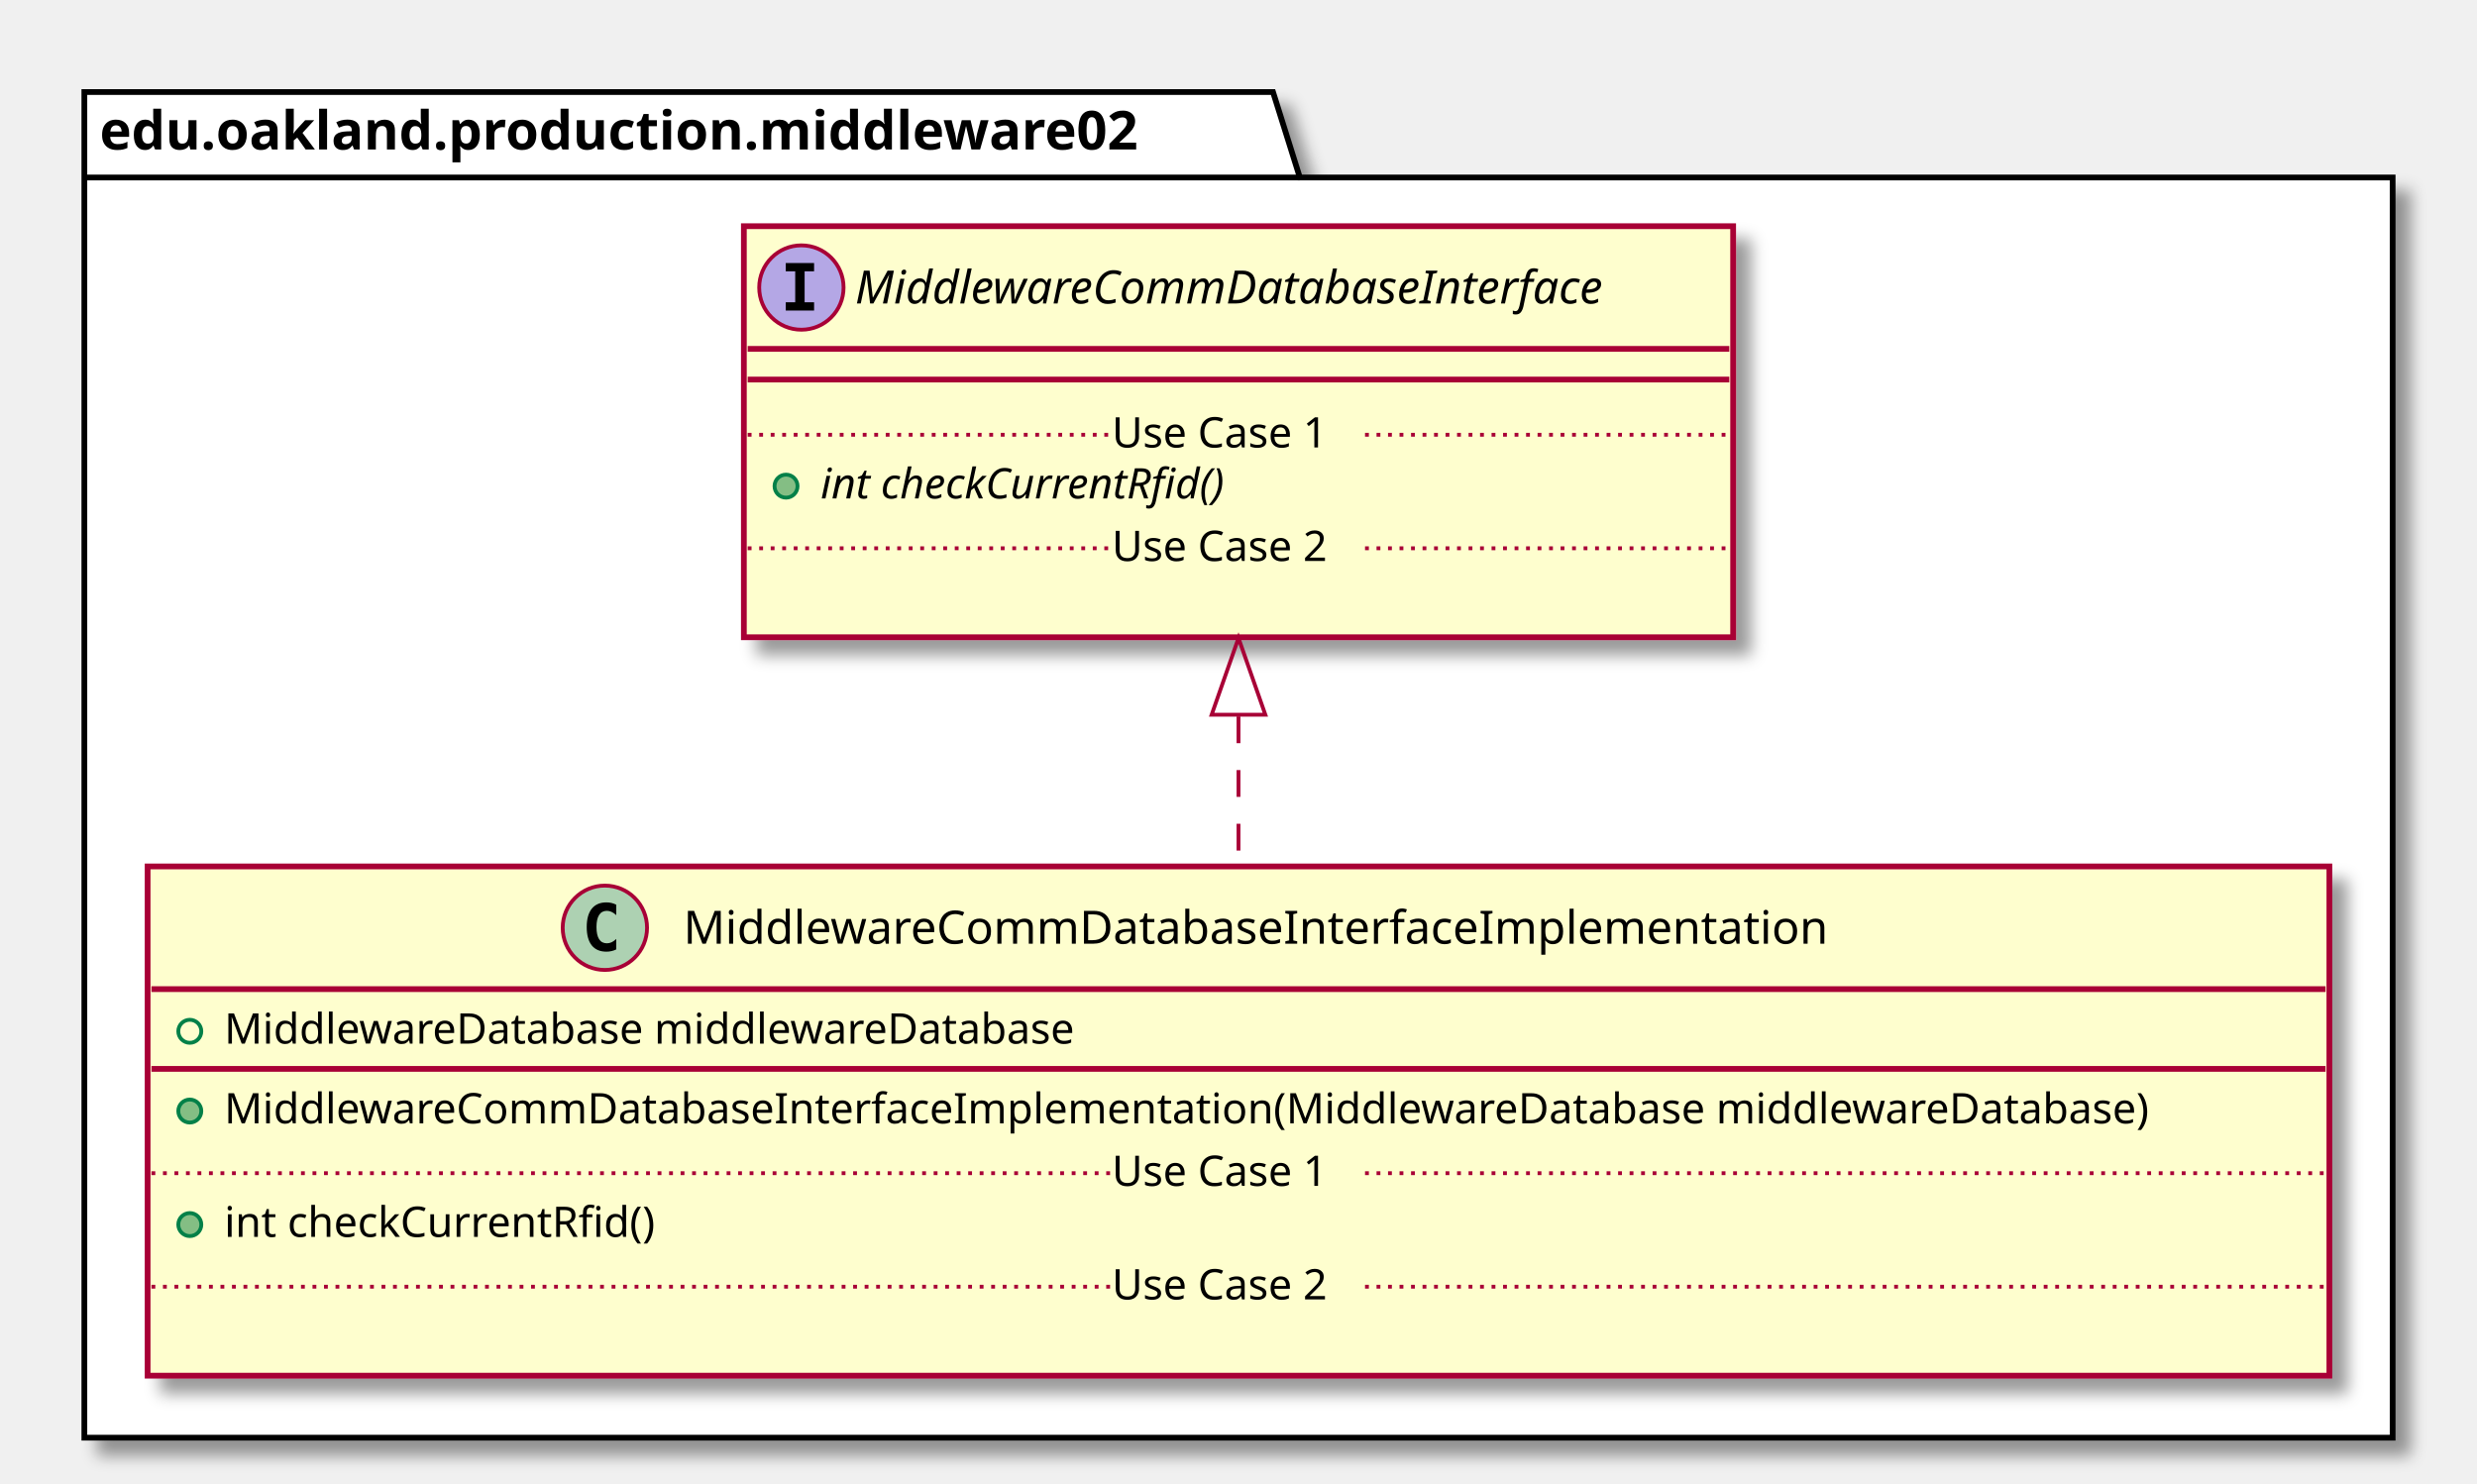
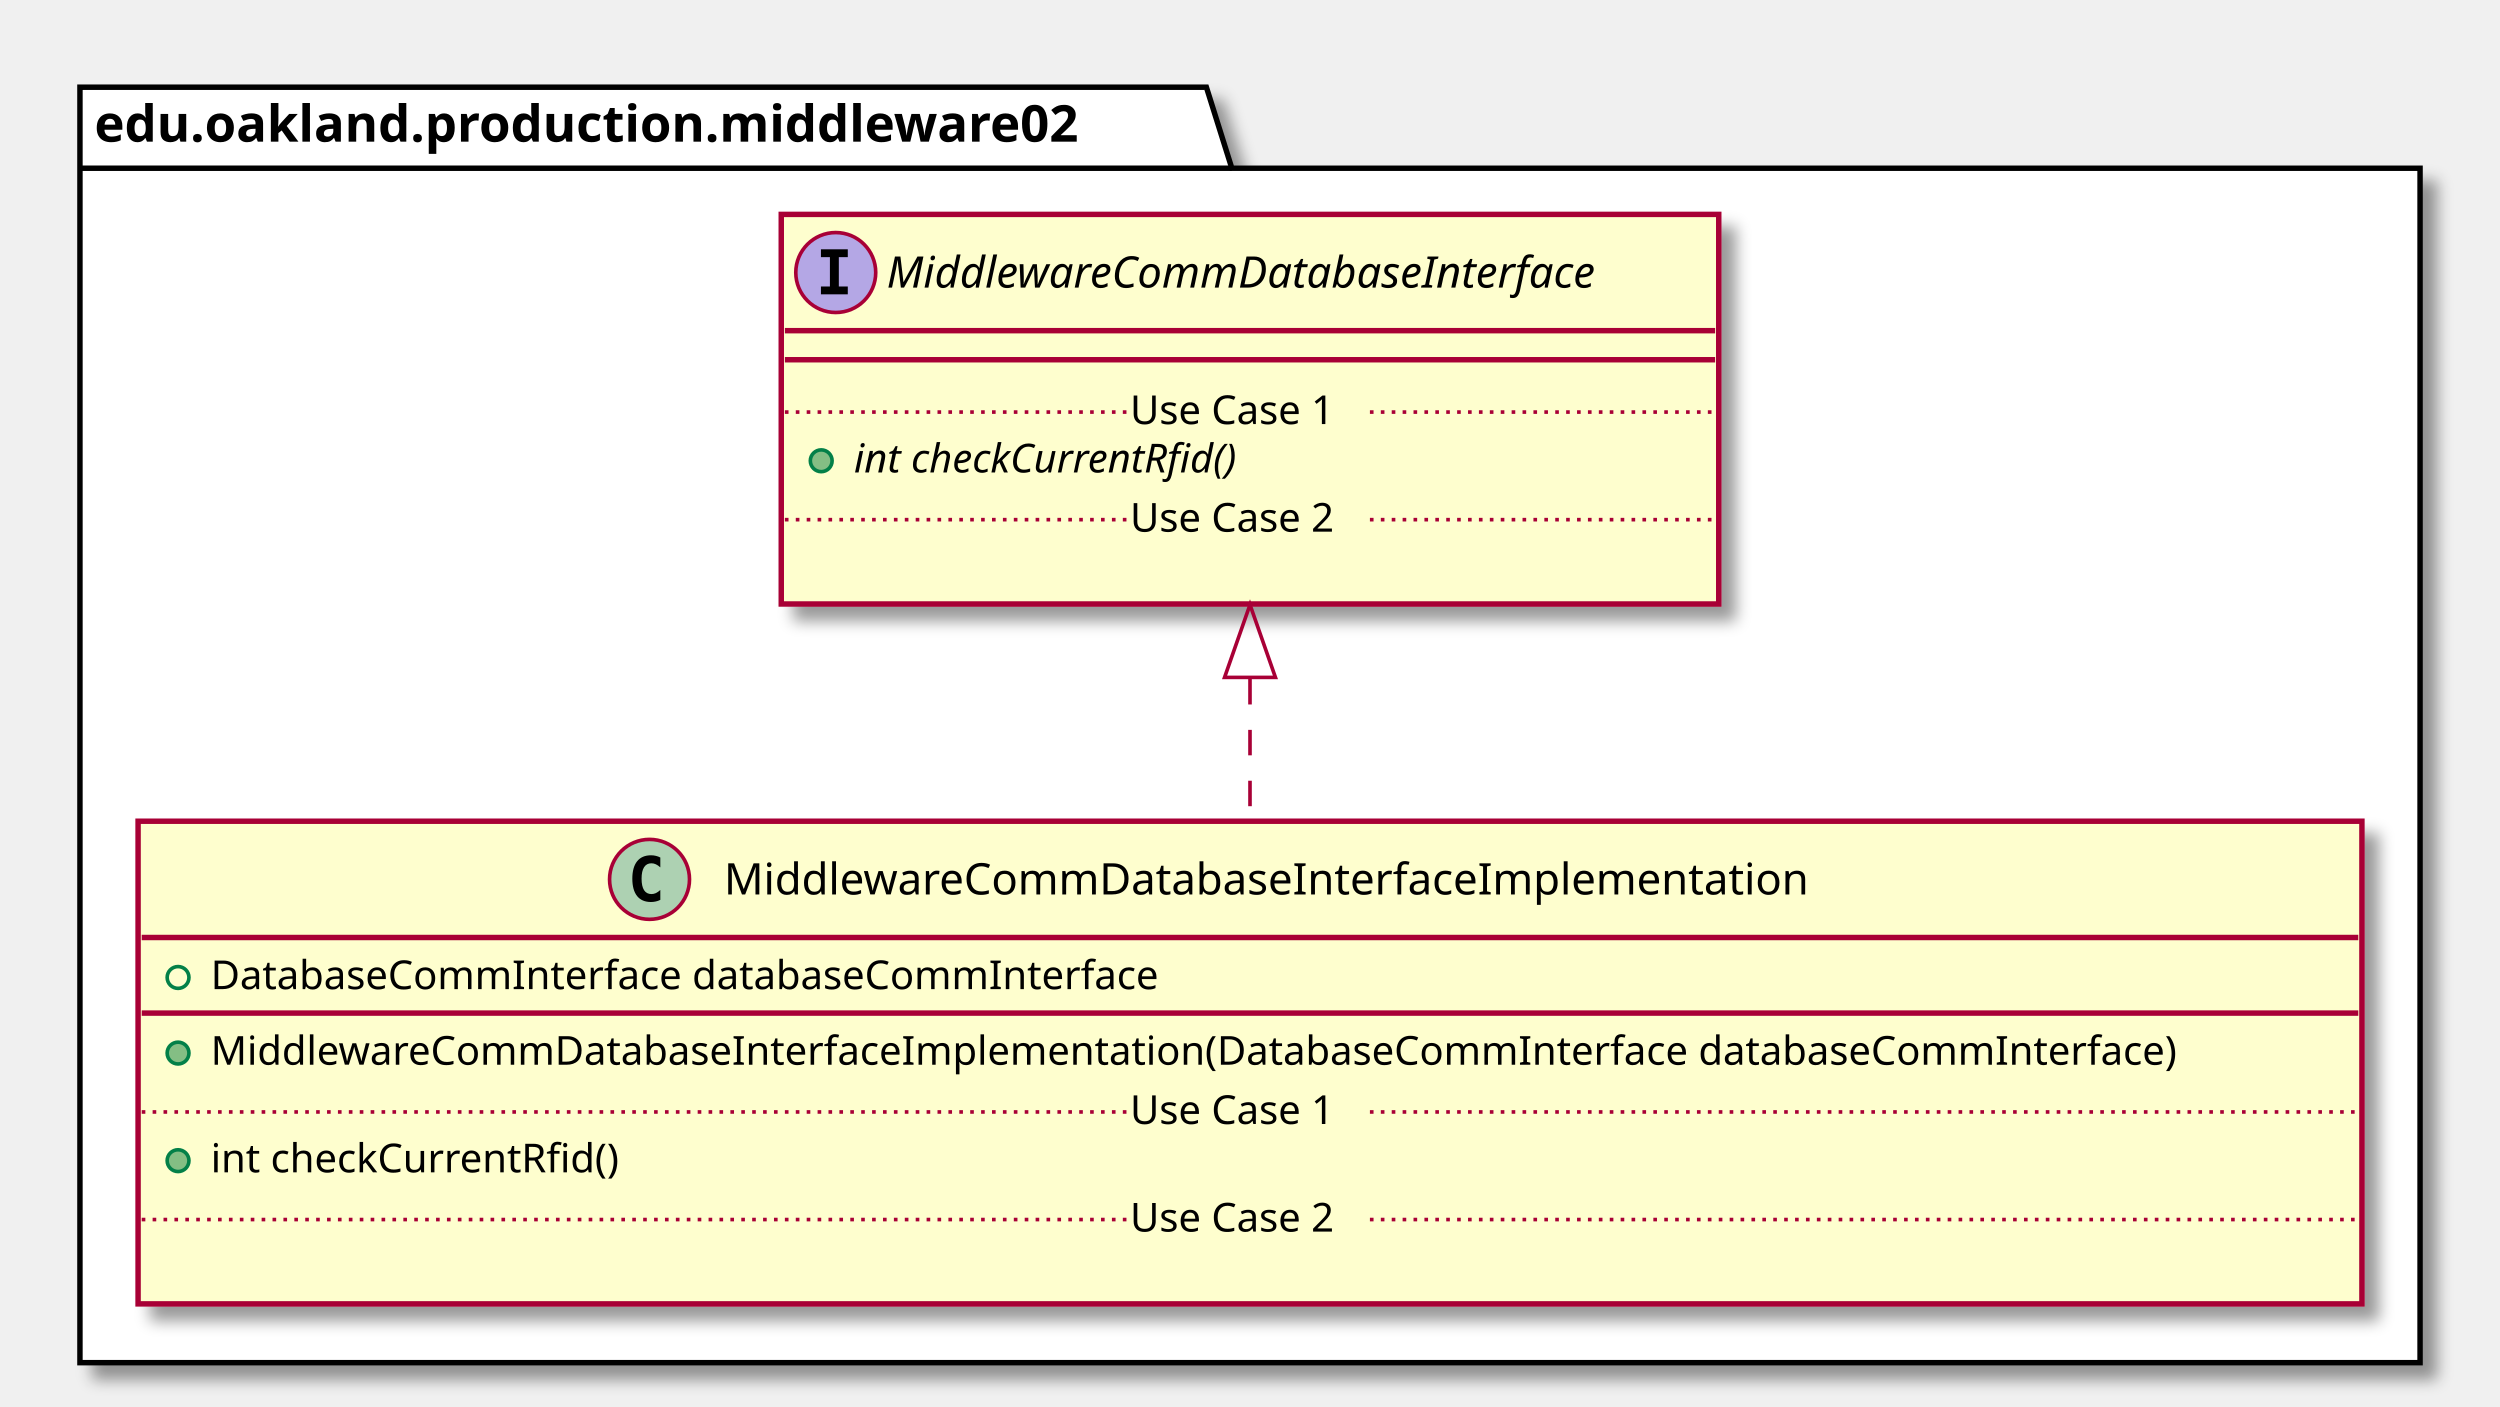
- <svg xmlns="http://www.w3.org/2000/svg" contentScriptType="application/ecmascript" contentStyleType="text/css" height="387px" preserveAspectRatio="none" style="width:646px;height:387px;" version="1.1" viewBox="0 0 646 387" width="646px" zoomAndPan="magnify">
+ <svg xmlns="http://www.w3.org/2000/svg" contentScriptType="application/ecmascript" contentStyleType="text/css" height="387px" preserveAspectRatio="none" style="width:688px;height:387px;" version="1.1" viewBox="0 0 688 387" width="688px" zoomAndPan="magnify">
  <defs>
-     <filter height="300%" id="fxdgw1iy9ehtg" width="300%" x="-1" y="-1">
+     <filter height="300%" id="ftsm1pxtfe5cc" width="300%" x="-1" y="-1">
      <feGaussianBlur result="blurOut" stdDeviation="2.0" />
      <feColorMatrix in="blurOut" result="blurOut2" type="matrix" values="0 0 0 0 0 0 0 0 0 0 0 0 0 0 0 0 0 0 .4 0" />
      <feOffset dx="4.0" dy="4.0" in="blurOut2" result="blurOut3" />
      <feBlend in="SourceGraphic" in2="blurOut3" mode="normal" />
    </filter>
  </defs>
  <g>
-     <polygon fill="#FFFFFF" filter="url(#fxdgw1iy9ehtg)" points="22,24,332,24,339,46.297,624,46.297,624,375,22,375,22,24" style="stroke: #000000; stroke-width: 1.5;" />
+     <polygon fill="#FFFFFF" filter="url(#ftsm1pxtfe5cc)" points="22,24,332,24,339,46.297,666,46.297,666,375,22,375,22,24" style="stroke: #000000; stroke-width: 1.5;" />
    <line style="stroke: #000000; stroke-width: 1.5;" x1="22" x2="339" y1="46.297" y2="46.297" />
    <text fill="#000000" font-family="sans-serif" font-size="14" font-weight="bold" lengthAdjust="spacingAndGlyphs" textLength="304" x="26" y="38.995">edu.oakland.production.middleware02</text>
-     <rect fill="#FEFECE" filter="url(#fxdgw1iy9ehtg)" height="132.828" id="MiddlewareCommDatabaseInterfaceImplementation" style="stroke: #A80036; stroke-width: 1.5;" width="569" x="38.5" y="226" />
-     <ellipse cx="157.75" cy="242" fill="#ADD1B2" rx="11" ry="11" style="stroke: #A80036; stroke-width: 1.0;" />
-     <path d="M160.719,247.641 Q160.141,247.938 159.5,248.078 Q158.859,248.234 158.156,248.234 Q155.656,248.234 154.328,246.594 Q153.016,244.938 153.016,241.812 Q153.016,238.688 154.328,237.031 Q155.656,235.375 158.156,235.375 Q158.859,235.375 159.5,235.531 Q160.156,235.688 160.719,235.984 L160.719,238.703 Q160.094,238.125 159.5,237.859 Q158.906,237.578 158.281,237.578 Q156.938,237.578 156.25,238.656 Q155.562,239.719 155.562,241.812 Q155.562,243.906 156.25,244.984 Q156.938,246.047 158.281,246.047 Q158.906,246.047 159.5,245.781 Q160.094,245.5 160.719,244.922 L160.719,247.641 Z " />
-     <text fill="#000000" font-family="sans-serif" font-size="12" lengthAdjust="spacingAndGlyphs" textLength="322" x="178.25" y="246.154">MiddlewareCommDatabaseInterfaceImplementation</text>
-     <line style="stroke: #A80036; stroke-width: 1.5;" x1="39.5" x2="606.5" y1="258" y2="258" />
-     <ellipse cx="49.5" cy="269" fill="none" rx="3" ry="3" style="stroke: #038048; stroke-width: 1.0;" />
-     <text fill="#000000" font-family="sans-serif" font-size="11" lengthAdjust="spacingAndGlyphs" textLength="242" x="58.5" y="272.21">MiddlewareDatabase middlewareDatabase</text>
-     <line style="stroke: #A80036; stroke-width: 1.5;" x1="39.5" x2="606.5" y1="278.805" y2="278.805" />
-     <ellipse cx="49.5" cy="289.805" fill="#84BE84" rx="3" ry="3" style="stroke: #038048; stroke-width: 1.0;" />
-     <text fill="#000000" font-family="sans-serif" font-size="11" lengthAdjust="spacingAndGlyphs" textLength="543" x="58.5" y="293.015">MiddlewareCommDatabaseInterfaceImplementation(MiddlewareDatabase middlewareDatabase)</text>
-     <ellipse cx="49.5" cy="319.414" fill="#84BE84" rx="3" ry="3" style="stroke: #038048; stroke-width: 1.0;" />
-     <text fill="#000000" font-family="sans-serif" font-size="11" lengthAdjust="spacingAndGlyphs" textLength="122" x="58.5" y="322.625">int checkCurrentRfid()</text>
-     <line style="stroke: #A80036; stroke-width: 1.0; stroke-dasharray: 1.0,2.0;" x1="39.5" x2="290" y1="306.012" y2="306.012" />
-     <text fill="#000000" font-family="sans-serif" font-size="11" lengthAdjust="spacingAndGlyphs" textLength="66" x="290" y="309.32">Use Case 1</text>
-     <line style="stroke: #A80036; stroke-width: 1.0; stroke-dasharray: 1.0,2.0;" x1="356" x2="606.5" y1="306.012" y2="306.012" />
-     <text fill="#000000" font-family="sans-serif" font-size="11" lengthAdjust="spacingAndGlyphs" textLength="0" x="48.5" y="352.234" />
-     <line style="stroke: #A80036; stroke-width: 1.0; stroke-dasharray: 1.0,2.0;" x1="39.5" x2="290" y1="335.621" y2="335.621" />
-     <text fill="#000000" font-family="sans-serif" font-size="11" lengthAdjust="spacingAndGlyphs" textLength="66" x="290" y="338.929">Use Case 2</text>
-     <line style="stroke: #A80036; stroke-width: 1.0; stroke-dasharray: 1.0,2.0;" x1="356" x2="606.5" y1="335.621" y2="335.621" />
-     <rect fill="#FEFECE" filter="url(#fxdgw1iy9ehtg)" height="107.219" id="MiddlewareCommDatabaseInterface" style="stroke: #A80036; stroke-width: 1.5;" width="258" x="194" y="59" />
-     <ellipse cx="209" cy="75" fill="#B4A7E5" rx="11" ry="11" style="stroke: #A80036; stroke-width: 1.0;" />
-     <path d="M204.922,70.766 L204.922,68.609 L212.312,68.609 L212.312,70.766 L209.844,70.766 L209.844,78.844 L212.312,78.844 L212.312,81 L204.922,81 L204.922,78.844 L207.391,78.844 L207.391,70.766 L204.922,70.766 Z " />
-     <text fill="#000000" font-family="sans-serif" font-size="12" font-style="italic" lengthAdjust="spacingAndGlyphs" textLength="226" x="223" y="79.154">MiddlewareCommDatabaseInterface</text>
-     <line style="stroke: #A80036; stroke-width: 1.5;" x1="195" x2="451" y1="91" y2="91" />
-     <line style="stroke: #A80036; stroke-width: 1.5;" x1="195" x2="451" y1="99" y2="99" />
-     <ellipse cx="205" cy="126.805" fill="#84BE84" rx="3" ry="3" style="stroke: #038048; stroke-width: 1.0;" />
-     <text fill="#000000" font-family="sans-serif" font-size="11" font-style="italic" lengthAdjust="spacingAndGlyphs" textLength="123" x="214" y="130.015">int checkCurrentRfid()</text>
-     <line style="stroke: #A80036; stroke-width: 1.0; stroke-dasharray: 1.0,2.0;" x1="195" x2="290" y1="113.402" y2="113.402" />
-     <text fill="#000000" font-family="sans-serif" font-size="11" lengthAdjust="spacingAndGlyphs" textLength="66" x="290" y="116.71">Use Case 1</text>
-     <line style="stroke: #A80036; stroke-width: 1.0; stroke-dasharray: 1.0,2.0;" x1="356" x2="451" y1="113.402" y2="113.402" />
-     <text fill="#000000" font-family="sans-serif" font-size="11" lengthAdjust="spacingAndGlyphs" textLength="0" x="204" y="159.625" />
-     <line style="stroke: #A80036; stroke-width: 1.0; stroke-dasharray: 1.0,2.0;" x1="195" x2="290" y1="143.012" y2="143.012" />
-     <text fill="#000000" font-family="sans-serif" font-size="11" lengthAdjust="spacingAndGlyphs" textLength="66" x="290" y="146.32">Use Case 2</text>
-     <line style="stroke: #A80036; stroke-width: 1.0; stroke-dasharray: 1.0,2.0;" x1="356" x2="451" y1="143.012" y2="143.012" />
-     <path d="M323,186.86 C323,199.78 323,213.15 323,225.85 " fill="none" id="MiddlewareCommDatabaseInterface&lt;-MiddlewareCommDatabaseInterfaceImplementation" style="stroke: #A80036; stroke-width: 1.0; stroke-dasharray: 7.0,7.0;" />
-     <polygon fill="none" points="316,186.42,323,166.42,330,186.42,316,186.42" style="stroke: #A80036; stroke-width: 1.0;" />
+     <rect fill="#FEFECE" filter="url(#ftsm1pxtfe5cc)" height="132.828" id="MiddlewareCommDatabaseInterfaceImplementation" style="stroke: #A80036; stroke-width: 1.5;" width="612" x="38" y="226" />
+     <ellipse cx="178.75" cy="242" fill="#ADD1B2" rx="11" ry="11" style="stroke: #A80036; stroke-width: 1.0;" />
+     <path d="M181.719,247.641 Q181.141,247.938 180.5,248.078 Q179.859,248.234 179.156,248.234 Q176.656,248.234 175.328,246.594 Q174.016,244.938 174.016,241.812 Q174.016,238.688 175.328,237.031 Q176.656,235.375 179.156,235.375 Q179.859,235.375 180.5,235.531 Q181.156,235.688 181.719,235.984 L181.719,238.703 Q181.094,238.125 180.5,237.859 Q179.906,237.578 179.281,237.578 Q177.938,237.578 177.25,238.656 Q176.562,239.719 176.562,241.812 Q176.562,243.906 177.25,244.984 Q177.938,246.047 179.281,246.047 Q179.906,246.047 180.5,245.781 Q181.094,245.5 181.719,244.922 L181.719,247.641 Z " />
+     <text fill="#000000" font-family="sans-serif" font-size="12" lengthAdjust="spacingAndGlyphs" textLength="322" x="199.25" y="246.154">MiddlewareCommDatabaseInterfaceImplementation</text>
+     <line style="stroke: #A80036; stroke-width: 1.5;" x1="39" x2="649" y1="258" y2="258" />
+     <ellipse cx="49" cy="269" fill="none" rx="3" ry="3" style="stroke: #038048; stroke-width: 1.0;" />
+     <text fill="#000000" font-family="sans-serif" font-size="11" lengthAdjust="spacingAndGlyphs" textLength="285" x="58" y="272.21">DatabaseCommInterface databaseCommInterface</text>
+     <line style="stroke: #A80036; stroke-width: 1.5;" x1="39" x2="649" y1="278.805" y2="278.805" />
+     <ellipse cx="49" cy="289.805" fill="#84BE84" rx="3" ry="3" style="stroke: #038048; stroke-width: 1.0;" />
+     <text fill="#000000" font-family="sans-serif" font-size="11" lengthAdjust="spacingAndGlyphs" textLength="586" x="58" y="293.015">MiddlewareCommDatabaseInterfaceImplementation(DatabaseCommInterface databaseCommInterface)</text>
+     <ellipse cx="49" cy="319.414" fill="#84BE84" rx="3" ry="3" style="stroke: #038048; stroke-width: 1.0;" />
+     <text fill="#000000" font-family="sans-serif" font-size="11" lengthAdjust="spacingAndGlyphs" textLength="122" x="58" y="322.625">int checkCurrentRfid()</text>
+     <line style="stroke: #A80036; stroke-width: 1.0; stroke-dasharray: 1.0,2.0;" x1="39" x2="311" y1="306.012" y2="306.012" />
+     <text fill="#000000" font-family="sans-serif" font-size="11" lengthAdjust="spacingAndGlyphs" textLength="66" x="311" y="309.32">Use Case 1</text>
+     <line style="stroke: #A80036; stroke-width: 1.0; stroke-dasharray: 1.0,2.0;" x1="377" x2="649" y1="306.012" y2="306.012" />
+     <text fill="#000000" font-family="sans-serif" font-size="11" lengthAdjust="spacingAndGlyphs" textLength="0" x="48" y="352.234" />
+     <line style="stroke: #A80036; stroke-width: 1.0; stroke-dasharray: 1.0,2.0;" x1="39" x2="311" y1="335.621" y2="335.621" />
+     <text fill="#000000" font-family="sans-serif" font-size="11" lengthAdjust="spacingAndGlyphs" textLength="66" x="311" y="338.929">Use Case 2</text>
+     <line style="stroke: #A80036; stroke-width: 1.0; stroke-dasharray: 1.0,2.0;" x1="377" x2="649" y1="335.621" y2="335.621" />
+     <rect fill="#FEFECE" filter="url(#ftsm1pxtfe5cc)" height="107.219" id="MiddlewareCommDatabaseInterface" style="stroke: #A80036; stroke-width: 1.5;" width="258" x="215" y="59" />
+     <ellipse cx="230" cy="75" fill="#B4A7E5" rx="11" ry="11" style="stroke: #A80036; stroke-width: 1.0;" />
+     <path d="M225.922,70.766 L225.922,68.609 L233.312,68.609 L233.312,70.766 L230.844,70.766 L230.844,78.844 L233.312,78.844 L233.312,81 L225.922,81 L225.922,78.844 L228.391,78.844 L228.391,70.766 L225.922,70.766 Z " />
+     <text fill="#000000" font-family="sans-serif" font-size="12" font-style="italic" lengthAdjust="spacingAndGlyphs" textLength="226" x="244" y="79.154">MiddlewareCommDatabaseInterface</text>
+     <line style="stroke: #A80036; stroke-width: 1.5;" x1="216" x2="472" y1="91" y2="91" />
+     <line style="stroke: #A80036; stroke-width: 1.5;" x1="216" x2="472" y1="99" y2="99" />
+     <ellipse cx="226" cy="126.805" fill="#84BE84" rx="3" ry="3" style="stroke: #038048; stroke-width: 1.0;" />
+     <text fill="#000000" font-family="sans-serif" font-size="11" font-style="italic" lengthAdjust="spacingAndGlyphs" textLength="123" x="235" y="130.015">int checkCurrentRfid()</text>
+     <line style="stroke: #A80036; stroke-width: 1.0; stroke-dasharray: 1.0,2.0;" x1="216" x2="311" y1="113.402" y2="113.402" />
+     <text fill="#000000" font-family="sans-serif" font-size="11" lengthAdjust="spacingAndGlyphs" textLength="66" x="311" y="116.71">Use Case 1</text>
+     <line style="stroke: #A80036; stroke-width: 1.0; stroke-dasharray: 1.0,2.0;" x1="377" x2="472" y1="113.402" y2="113.402" />
+     <text fill="#000000" font-family="sans-serif" font-size="11" lengthAdjust="spacingAndGlyphs" textLength="0" x="225" y="159.625" />
+     <line style="stroke: #A80036; stroke-width: 1.0; stroke-dasharray: 1.0,2.0;" x1="216" x2="311" y1="143.012" y2="143.012" />
+     <text fill="#000000" font-family="sans-serif" font-size="11" lengthAdjust="spacingAndGlyphs" textLength="66" x="311" y="146.32">Use Case 2</text>
+     <line style="stroke: #A80036; stroke-width: 1.0; stroke-dasharray: 1.0,2.0;" x1="377" x2="472" y1="143.012" y2="143.012" />
+     <path d="M344,186.86 C344,199.78 344,213.15 344,225.85 " fill="none" id="MiddlewareCommDatabaseInterface&lt;-MiddlewareCommDatabaseInterfaceImplementation" style="stroke: #A80036; stroke-width: 1.0; stroke-dasharray: 7.0,7.0;" />
+     <polygon fill="none" points="337,186.42,344,166.42,351,186.42,337,186.42" style="stroke: #A80036; stroke-width: 1.0;" />
  </g>
</svg>
